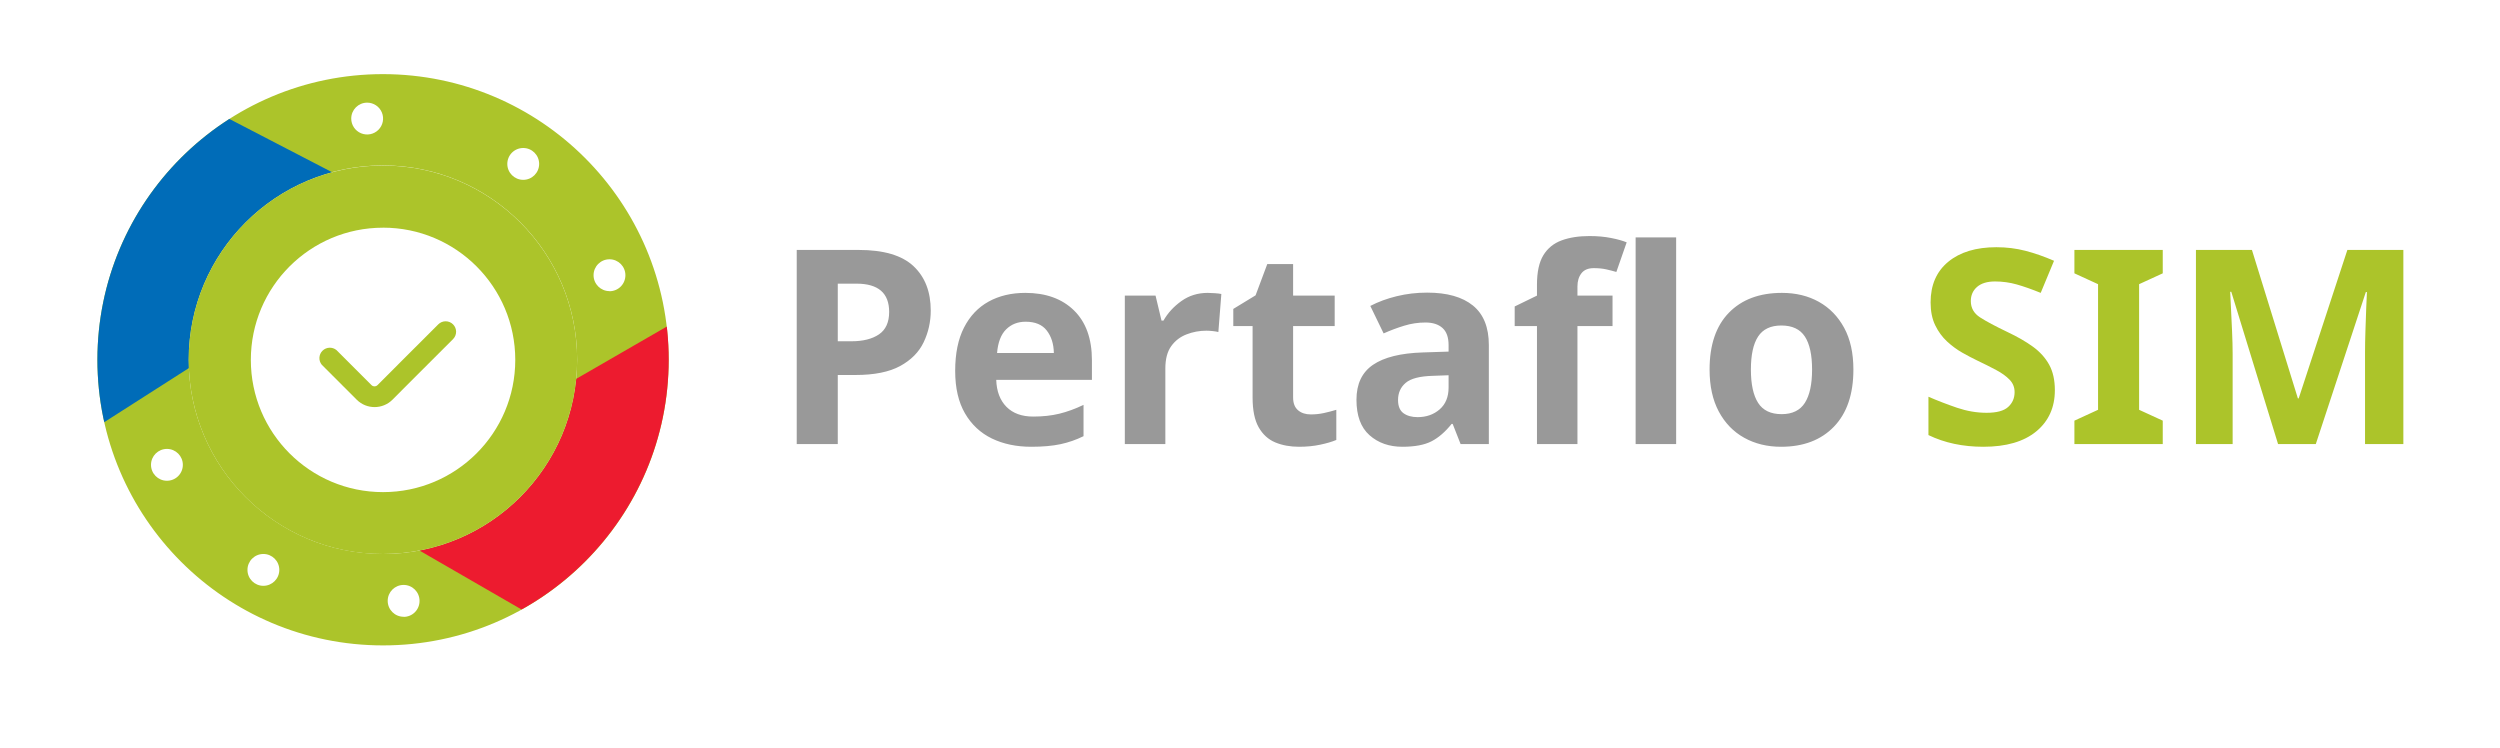
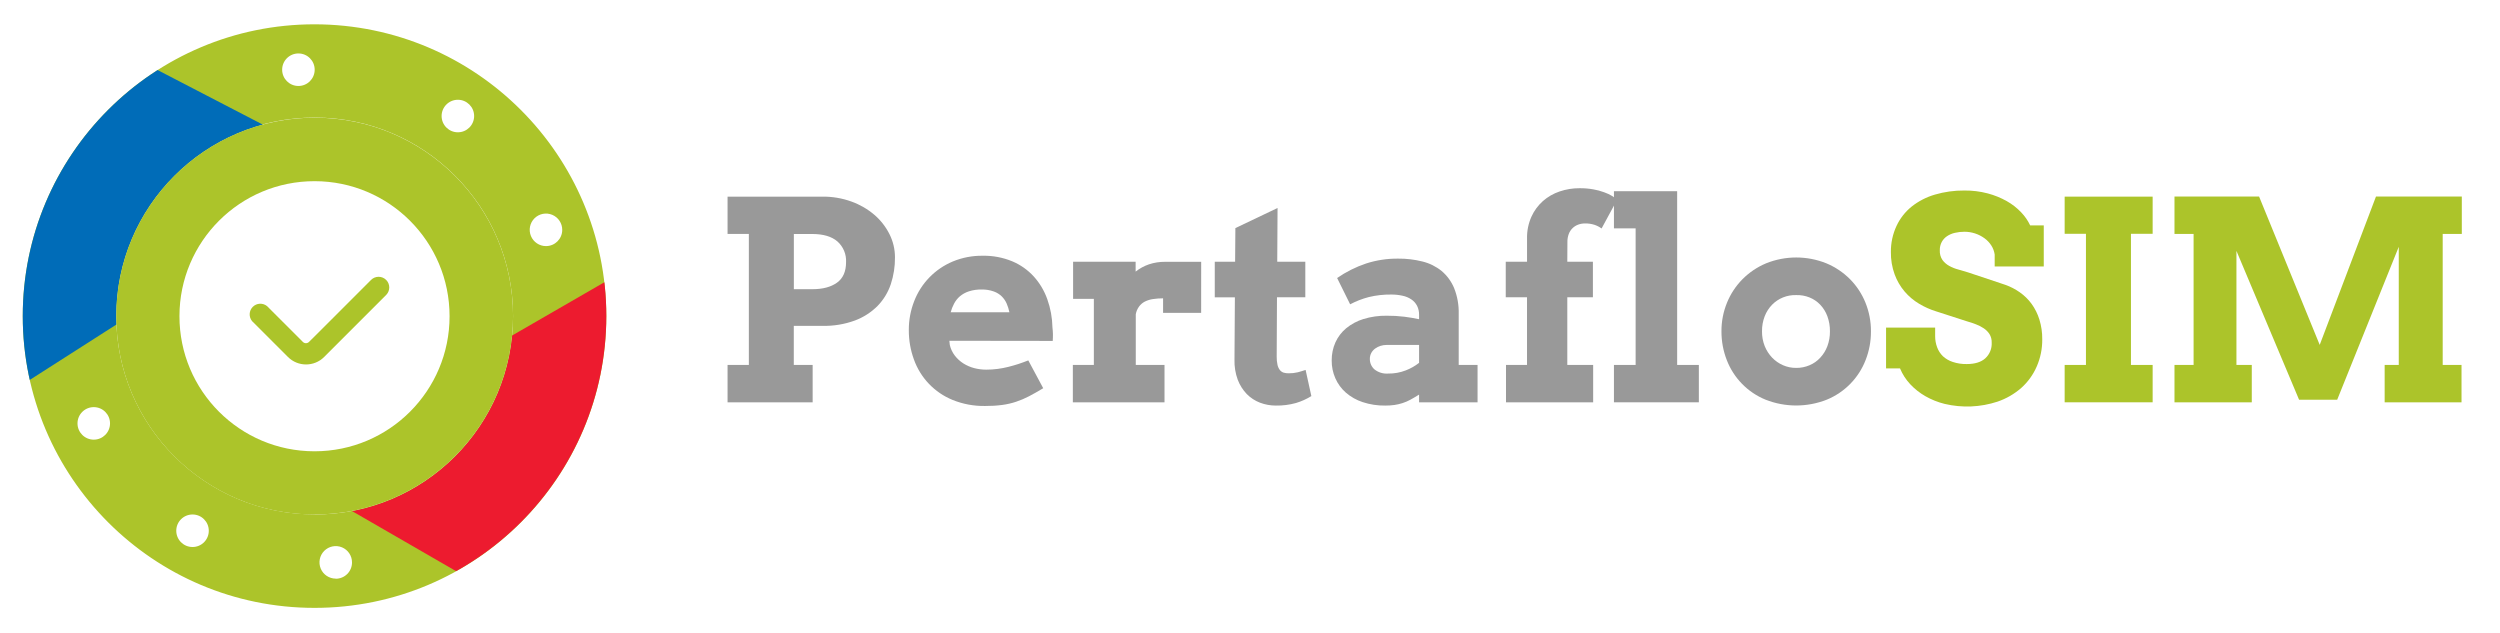
- <svg xmlns="http://www.w3.org/2000/svg" viewBox="0 0 888.71 265.81">
+ <svg xmlns="http://www.w3.org/2000/svg" id="Layer_1" data-name="Layer 1" width="870" height="220" viewBox="0 0 870 220">
  <defs>
    <clipPath id="clip-path">
-       <path d="M136.17,229.43A101.54,101.54,0,1,1,237.71,127.89,101.66,101.66,0,0,1,136.17,229.43Zm0-170.59a69.05,69.05,0,1,0,69,69.05A69.12,69.12,0,0,0,136.17,58.84Z" style="fill: none" />
+       <path d="M109.5,211.54A101.54,101.54,0,1,1,211,110,101.65,101.65,0,0,1,109.5,211.54ZM109.5,41A69.05,69.05,0,1,0,178.55,110,69.13,69.13,0,0,0,109.5,41Z" style="fill:none" />
    </clipPath>
  </defs>
-   <g id="Layer_2" data-name="Layer 2">
-     <g id="Layer_1-2" data-name="Layer 1">
-       <text transform="translate(274.52 157.85)" style="font-size: 96.639px;fill: #999;font-family: Arvo-Bold, Arvo;font-weight: 700">Pertaflo<tspan x="406.56" y="0" style="fill: #acc42a">SIM</tspan>
-       </text>
-       <g>
-         <path d="M136.17,26.35A101.54,101.54,0,1,0,237.71,127.89,101.66,101.66,0,0,0,136.17,26.35ZM186,52.61a5.66,5.66,0,1,1-5.66,5.65A5.65,5.65,0,0,1,186,52.61ZM130.51,36.49a5.66,5.66,0,1,1-5.65,5.65A5.66,5.66,0,0,1,130.51,36.49ZM59.3,170.9A5.66,5.66,0,1,1,65,165.25,5.65,5.65,0,0,1,59.3,170.9Zm34.34,37.35a5.66,5.66,0,1,1,5.65-5.66A5.67,5.67,0,0,1,93.64,208.25Zm49.84,11a5.66,5.66,0,1,1,5.66-5.66A5.65,5.65,0,0,1,143.48,219.29Zm-7.31-22.35a69.05,69.05,0,1,1,69-69A69.13,69.13,0,0,1,136.17,196.94Zm80.5-93.41a5.66,5.66,0,1,1,5.65-5.66A5.67,5.67,0,0,1,216.67,103.53Z" style="fill: #acc42a" />
-         <path d="M161.05,115.3a3.71,3.71,0,0,0-5.25,0l-12.89,12.88-5.24,5.25-3.48,3.48a1.51,1.51,0,0,1-2.12,0l-5.86-5.86h0l-6.61-6.61h0a3.71,3.71,0,0,0-5.22,5.22l0,0,8.13,8.13h0l4.34,4.34a9,9,0,0,0,12.62,0l3.47-3.48,5.25-5.25,12.89-12.88A3.71,3.71,0,0,0,161.05,115.3Z" style="fill: #acc42a" />
-         <g style="clip-path: url(#clip-path)">
-           <polygon points="124.12 181.28 270.52 265.81 270.52 96.75 124.12 181.28" style="fill: #ed1b2f" />
-           <polygon points="7.64 168.88 150.08 77.83 0 0 7.64 168.88" style="fill: #006cb8" />
-         </g>
-         <path d="M136.17,196.94a69.05,69.05,0,1,1,69-69A69.13,69.13,0,0,1,136.17,196.94Zm0-116a47,47,0,1,0,47,47A47,47,0,0,0,136.17,80.93Z" style="fill: #acc42a" />
-       </g>
-     </g>
+   <path d="M253.19,68.43h33a28.78,28.78,0,0,1,10.14,1.72,25.6,25.6,0,0,1,8,4.65,21.67,21.67,0,0,1,5.24,6.75,17.85,17.85,0,0,1,1.88,8A28.89,28.89,0,0,1,310,98.89a20,20,0,0,1-4.6,7.57,22,22,0,0,1-7.88,5.07,30.78,30.78,0,0,1-11.28,1.87h-10V127h6.56V140H253.19V127h7.41V81.4h-7.41Zm23.07,13v19.21h6.47q5.37,0,8.54-2.27t3.16-7.17a9,9,0,0,0-3-7.17q-3-2.59-8.73-2.6Z" style="fill:#999" />
+   <path d="M330.38,118.59l.15,1.46a9.55,9.55,0,0,0,1.77,3.73,11.63,11.63,0,0,0,2.95,2.69A13.45,13.45,0,0,0,339,128.1a16.57,16.57,0,0,0,4.2.54,30.33,30.33,0,0,0,4-.26,33.35,33.35,0,0,0,3.71-.71c1.19-.3,2.36-.64,3.49-1s2.28-.81,3.45-1.25l5.19,9.68c-1.8,1.1-3.44,2-4.94,2.8a31.12,31.12,0,0,1-4.5,1.91,25.9,25.9,0,0,1-4.82,1.11,42.92,42.92,0,0,1-5.94.36,28.83,28.83,0,0,1-11.33-2.1,23.85,23.85,0,0,1-13.47-14.09,29.27,29.27,0,0,1-1.77-10.19,27.1,27.1,0,0,1,1.87-10.1A24.54,24.54,0,0,1,331.56,91,26.33,26.33,0,0,1,342,89a25.66,25.66,0,0,1,10.22,1.92,21.3,21.3,0,0,1,7.52,5.28,23.48,23.48,0,0,1,4.72,7.93,30.87,30.87,0,0,1,1.79,9.79,23.24,23.24,0,0,1,.17,2.33c0,.78,0,1.57-.07,2.39Zm11.28-17.84a13.82,13.82,0,0,0-4.5.64,9.31,9.31,0,0,0-3.14,1.74,8.75,8.75,0,0,0-2,2.53,14.15,14.15,0,0,0-1.18,3h20.43a15.4,15.4,0,0,0-.94-3,8.09,8.09,0,0,0-1.7-2.5,7.64,7.64,0,0,0-2.76-1.72A11.74,11.74,0,0,0,341.66,100.75Z" style="fill:#999" />
+   <path d="M418,108.87H404.75v-5.05a22.61,22.61,0,0,0-3.54.26,9.3,9.3,0,0,0-2.8.87,5.85,5.85,0,0,0-2,1.7,6.55,6.55,0,0,0-1.16,2.69V127h10V140h-31.9V127h7.31V104h-7.22V91.08h21.76v3.44A15.67,15.67,0,0,1,399.8,92a17.4,17.4,0,0,1,5.66-.89c2.08,0,4.21,0,6.42,0s4.24,0,6.13,0Z" style="fill:#999" />
+   <path d="M444.48,91.08h9.77v12.36h-9.86l-.1,20.67a12,12,0,0,0,.29,2.9,4.55,4.55,0,0,0,.82,1.77,2.79,2.79,0,0,0,1.3.9,6.13,6.13,0,0,0,1.75.23,13,13,0,0,0,3.16-.35c.91-.24,1.82-.51,2.74-.83l2,9.11a22.34,22.34,0,0,1-5.36,2.41,24.54,24.54,0,0,1-7,.89,15.44,15.44,0,0,1-5.5-1,12.93,12.93,0,0,1-4.6-3,14.74,14.74,0,0,1-3.16-5,18.8,18.8,0,0,1-1.13-7l.14-21.66h-7V91.08h7.08l.09-11.7,14.68-7Z" style="fill:#999" />
+   <path d="M493.84,137.32c-1.1.69-2.11,1.28-3,1.77a16.65,16.65,0,0,1-2.74,1.18,16.42,16.42,0,0,1-2.83.66,22.57,22.57,0,0,1-3.21.21,23.92,23.92,0,0,1-7.85-1.2,17.2,17.2,0,0,1-5.85-3.3,14.27,14.27,0,0,1-3.66-5,15,15,0,0,1-1.27-6.2,15.17,15.17,0,0,1,1.29-6.28,13.81,13.81,0,0,1,3.75-4.93,17.81,17.81,0,0,1,6-3.21,26.41,26.41,0,0,1,8.14-1.15,47.62,47.62,0,0,1,6.11.35c1.84.24,3.55.53,5.12.87v-1.51a6.75,6.75,0,0,0-.71-3.18,6,6,0,0,0-2-2.22,8.63,8.63,0,0,0-3.07-1.27,17.71,17.71,0,0,0-3.91-.41,31.4,31.4,0,0,0-7.81.88,29.68,29.68,0,0,0-6.49,2.52l-4.53-9.15a40.11,40.11,0,0,1,10.07-5.05A35.06,35.06,0,0,1,486.57,90,33.27,33.27,0,0,1,495,91a17,17,0,0,1,6.68,3.3,15.56,15.56,0,0,1,4.37,6,22.73,22.73,0,0,1,1.58,9V127h6.56V140H493.84ZM483.08,130a16.26,16.26,0,0,0,6.09-1.09,17.85,17.85,0,0,0,4.67-2.64v-6.23H482.52a7,7,0,0,0-2.13.33,6.51,6.51,0,0,0-1.86.94,4.77,4.77,0,0,0-1.32,1.51,4.27,4.27,0,0,0-.5,2.08,4.74,4.74,0,0,0,1.58,3.63A6.83,6.83,0,0,0,483.08,130Z" style="fill:#999" />
+   <path d="M545.42,91.08h8.91v12.36h-8.91V127h9V140H524.09V127h7.31V103.44H524V91.08h7.41V83a17.73,17.73,0,0,1,1.51-7.55,16.28,16.28,0,0,1,4-5.47,17,17,0,0,1,5.82-3.35,21.17,21.17,0,0,1,6.94-1.13,25.81,25.81,0,0,1,4.81.4,21,21,0,0,1,3.73,1A15.23,15.23,0,0,1,561,68.19a12.3,12.3,0,0,1,1.77,1.32l-5.42,10a9.09,9.09,0,0,0-2.46-1.27,10.19,10.19,0,0,0-3.35-.48,6.66,6.66,0,0,0-2.38.43,5.49,5.49,0,0,0-1.93,1.23,5.38,5.38,0,0,0-1.3,2,7.56,7.56,0,0,0-.47,2.81Z" style="fill:#999" />
+   <path d="M561.65,66.54h22V127h7.55V140H561.65V127h7.55V79.47h-7.55Z" style="fill:#999" />
+   <path d="M599.07,115.33a25.86,25.86,0,0,1,1.93-10,25,25,0,0,1,5.38-8.16,25.44,25.44,0,0,1,8.21-5.53,28.12,28.12,0,0,1,21,0,25.42,25.42,0,0,1,8.23,5.53,24.84,24.84,0,0,1,5.36,8.16,26.22,26.22,0,0,1,1.91,10,26.78,26.78,0,0,1-1.87,10,24.41,24.41,0,0,1-13.49,13.75,29,29,0,0,1-21.33,0,24.29,24.29,0,0,1-13.45-13.7A27.12,27.12,0,0,1,599.07,115.33Zm14.11,0a13.52,13.52,0,0,0,.94,5.12,12.74,12.74,0,0,0,2.57,4,11.83,11.83,0,0,0,3.78,2.64,11.27,11.27,0,0,0,4.6.94,11.54,11.54,0,0,0,4.64-.92,10.65,10.65,0,0,0,3.73-2.62,12.21,12.21,0,0,0,2.48-4,14.28,14.28,0,0,0,.9-5.17,14.69,14.69,0,0,0-.9-5.28,11.62,11.62,0,0,0-2.48-4,10.55,10.55,0,0,0-3.73-2.53,11.49,11.49,0,0,0-4.64-.82,11.36,11.36,0,0,0-4.6.82,11.22,11.22,0,0,0-3.78,2.53,12,12,0,0,0-2.57,4A14.07,14.07,0,0,0,613.18,115.33Z" style="fill:#999" />
+   <path d="M694.15,88.58A7.9,7.9,0,0,0,693,85.46a9.25,9.25,0,0,0-2.36-2.52,11.86,11.86,0,0,0-7-2.29,14.26,14.26,0,0,0-3.35.38,8.22,8.22,0,0,0-2.71,1.15,5.73,5.73,0,0,0-1.84,2,5.87,5.87,0,0,0-.69,2.92,5.62,5.62,0,0,0,.92,3.38,7.33,7.33,0,0,0,2.36,2.05,13.53,13.53,0,0,0,3.19,1.27c1.16.32,2.29.67,3.39,1l13,4.34a20.84,20.84,0,0,1,5,2.6,17.44,17.44,0,0,1,4.08,4,18.92,18.92,0,0,1,2.71,5.43,22.34,22.34,0,0,1,1,6.89,23,23,0,0,1-1.92,9.48A21.36,21.36,0,0,1,703.4,135a24.61,24.61,0,0,1-8.26,4.77,33.85,33.85,0,0,1-18.43.78,26.29,26.29,0,0,1-6.67-2.67,22.5,22.5,0,0,1-5.29-4.18,18.33,18.33,0,0,1-3.54-5.49h-4.86V114h17.08v2.93a10.88,10.88,0,0,0,.69,3.92,8.44,8.44,0,0,0,2,3.11,9.34,9.34,0,0,0,3.45,2,14.53,14.53,0,0,0,4.86.73q4.24,0,6.46-2a6.9,6.9,0,0,0,2.22-5.45,5.4,5.4,0,0,0-.78-3,7.06,7.06,0,0,0-2-2,13.2,13.2,0,0,0-2.73-1.39c-1-.38-2-.73-3-1l-10.81-3.49a27.15,27.15,0,0,1-5.92-2.64,20.35,20.35,0,0,1-5.05-4.25,19.6,19.6,0,0,1-3.49-6,21.79,21.79,0,0,1-1.3-7.81A20.94,20.94,0,0,1,660,78.6a18.91,18.91,0,0,1,5.28-6.73,23.73,23.73,0,0,1,8.07-4.15,35.3,35.3,0,0,1,10.24-1.42,30.76,30.76,0,0,1,8.12,1A28.29,28.29,0,0,1,698.37,70a21.19,21.19,0,0,1,5,3.9,17.14,17.14,0,0,1,3.14,4.55h4.72V92.73H694.15Z" style="fill:#acc42a" />
+   <path d="M718.5,68.43h30.62V81.36h-7.55V127h7.55V140H718.5V127h7.41V81.36H718.5Z" style="fill:#acc42a" />
+   <path d="M756.72,127h6.65V81.4h-6.65v-13h29.44l21.1,51.62,19.58-51.62h29.87v13h-6.65V127h6.55V140H829.86V127h4.91V85.89l-21.43,53.22H800.08L778.28,87.3V127h5.34V140h-26.9Z" style="fill:#acc42a" />
+   <path d="M109.5,8.46A101.54,101.54,0,1,0,211,110,101.65,101.65,0,0,0,109.5,8.46Zm49.83,26.26a5.66,5.66,0,1,1-5.65,5.66A5.65,5.65,0,0,1,159.33,34.72ZM103.85,18.6a5.66,5.66,0,1,1-5.66,5.65A5.65,5.65,0,0,1,103.85,18.6ZM32.64,153a5.66,5.66,0,1,1,5.65-5.66A5.66,5.66,0,0,1,32.64,153ZM67,190.36a5.66,5.66,0,1,1,5.66-5.66A5.65,5.65,0,0,1,67,190.36Zm49.85,11a5.66,5.66,0,1,1,5.65-5.65A5.65,5.65,0,0,1,116.82,201.4Zm-7.32-22.35A69.05,69.05,0,1,1,178.55,110,69.13,69.13,0,0,1,109.5,179.05ZM190,85.64A5.66,5.66,0,1,1,195.66,80,5.65,5.65,0,0,1,190,85.64Z" style="fill:#acc42a" />
+   <path d="M134.38,97.41a3.71,3.71,0,0,0-5.25,0L116.25,110.3,111,115.54,107.52,119a1.5,1.5,0,0,1-2.11,0l-5.86-5.86h0l-6.61-6.61h0a3.71,3.71,0,0,0-5.22,5.22l0,0,8.14,8.13h0l4.34,4.34a8.92,8.92,0,0,0,12.61,0l3.48-3.48,5.25-5.25,12.88-12.88A3.71,3.71,0,0,0,134.38,97.41Z" style="fill:#acc42a" />
+   <g style="clip-path:url(#clip-path)">
+     <polygon points="97.45 163.39 243.86 247.92 243.86 78.86 97.45 163.39" style="fill:#ed1b2f" />
+     <polygon points="-19.03 151 123.41 59.94 -26.66 -17.89 -19.03 151" style="fill:#006cb8" />
  </g>
+   <path d="M109.5,179.05A69.05,69.05,0,1,1,178.55,110,69.13,69.13,0,0,1,109.5,179.05Zm0-116a47,47,0,1,0,46.95,47A47,47,0,0,0,109.5,63.05Z" style="fill:#acc42a" />
</svg>
